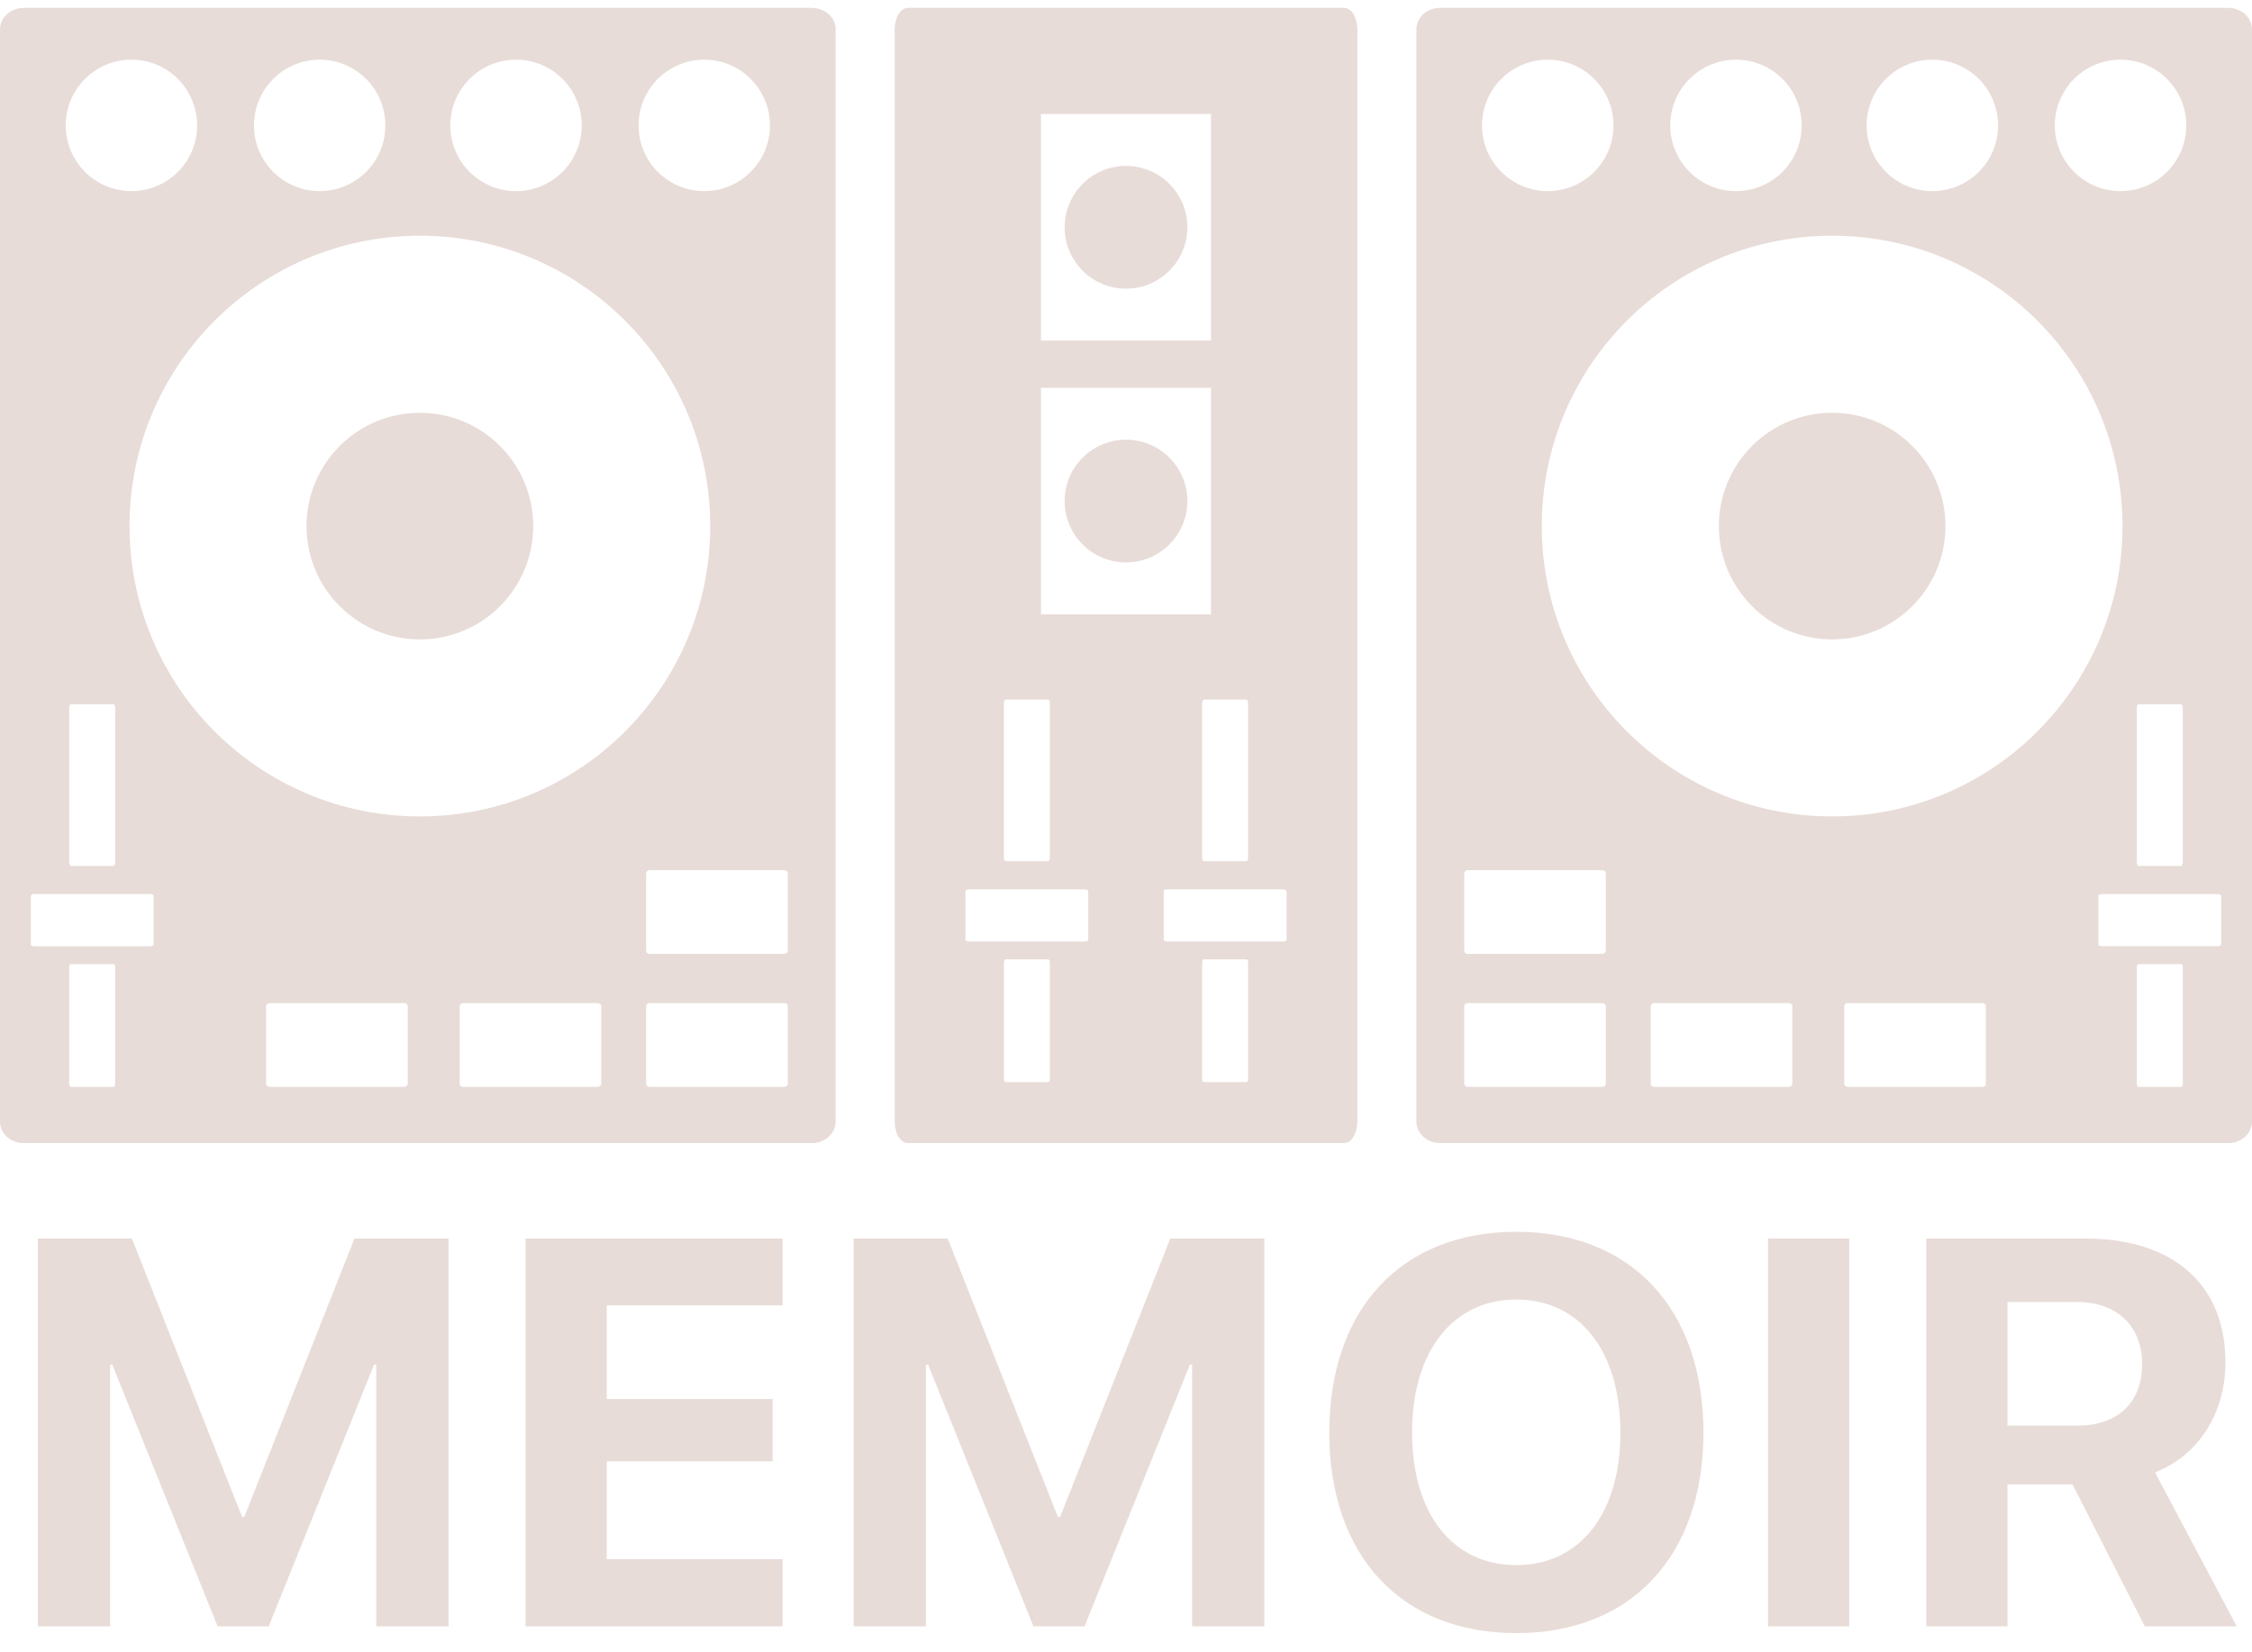
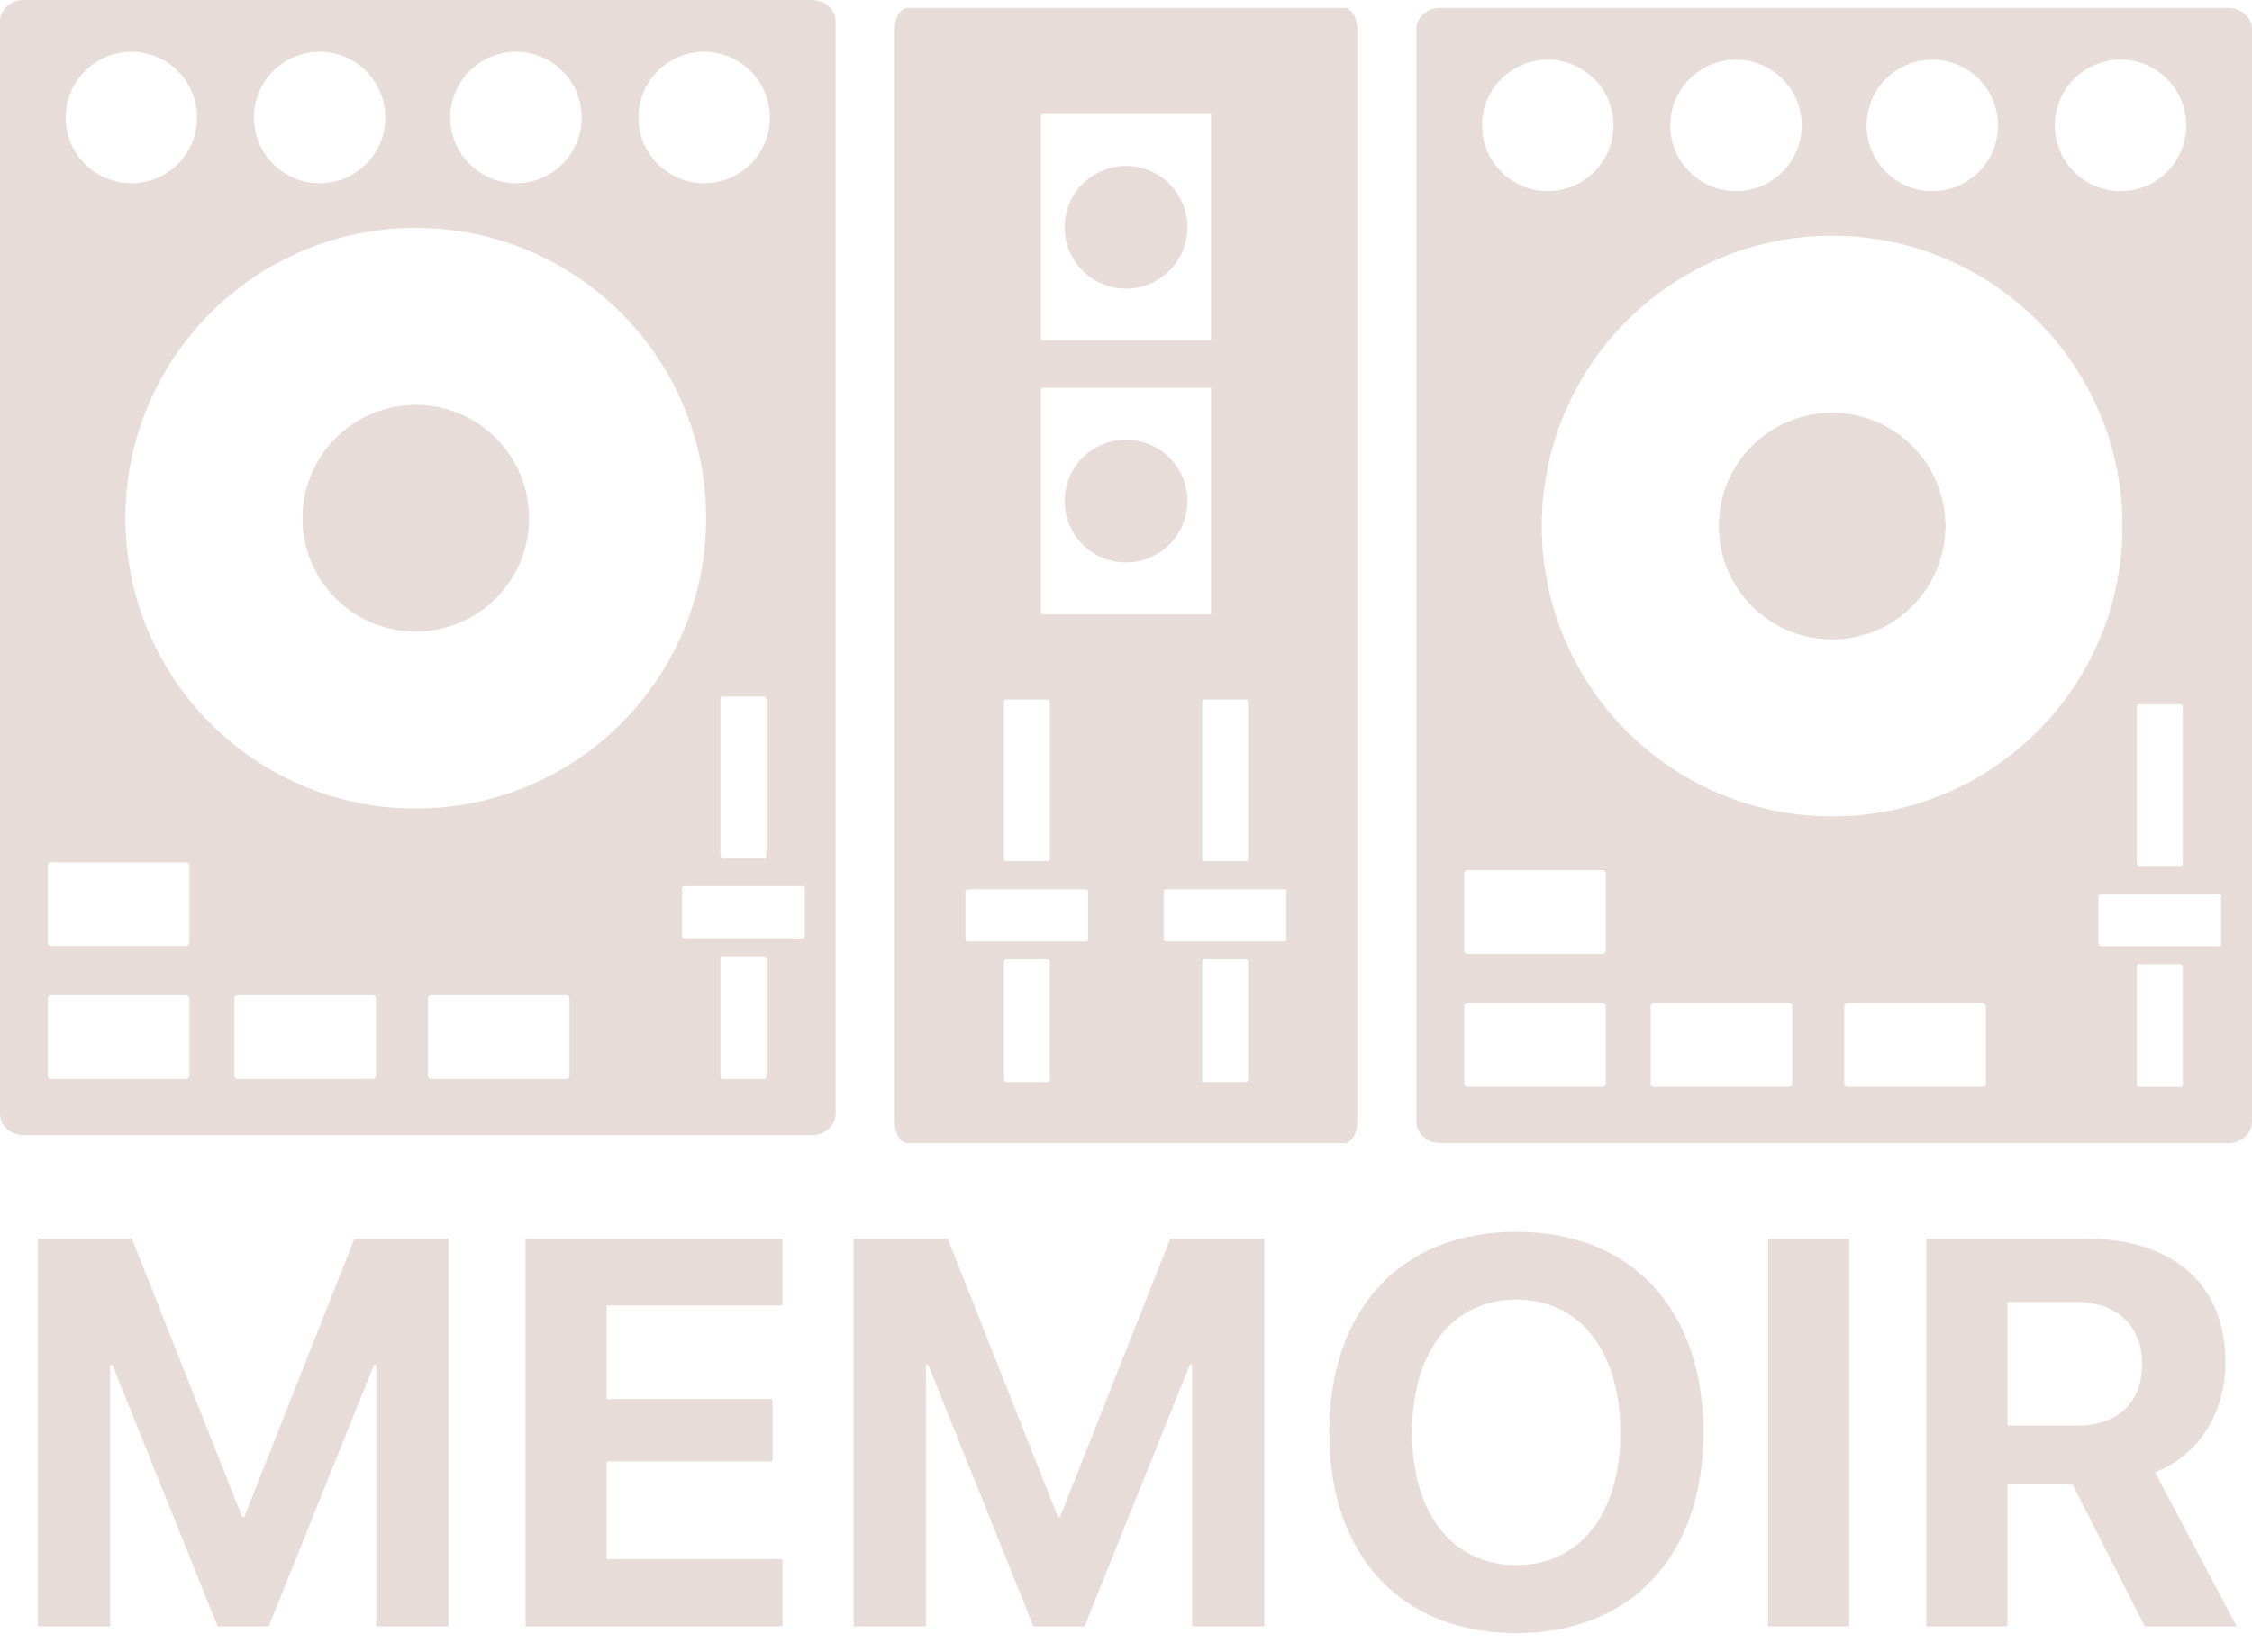
<svg xmlns="http://www.w3.org/2000/svg" width="90px" height="66px" viewBox="0 0 90 66" version="1.1">
  <g id="Page-1" stroke="none" stroke-width="1" fill="none" fill-rule="evenodd">
    <g id="noun_DJ-Controller_89693" fill="#E8DCD8" fill-rule="nonzero">
      <path d="M17.926,65 L15.036,65 L15.036,54.537 L14.95,54.537 L10.739,65 L8.698,65 L4.487,54.537 L4.401,54.537 L4.401,65 L1.512,65 L1.512,49.499 L5.271,49.499 L9.676,60.628 L9.762,60.628 L14.166,49.499 L17.926,49.499 L17.926,65 Z M31.273,62.314 L31.273,65 L21.004,65 L21.004,49.499 L31.273,49.499 L31.273,52.174 L24.248,52.174 L24.248,55.912 L30.876,55.912 L30.876,58.404 L24.248,58.404 L24.248,62.314 L31.273,62.314 Z M50.529,65 L47.64,65 L47.64,54.537 L47.554,54.537 L43.343,65 L41.302,65 L37.091,54.537 L37.005,54.537 L37.005,65 L34.115,65 L34.115,49.499 L37.875,49.499 L42.279,60.628 L42.365,60.628 L46.77,49.499 L50.529,49.499 L50.529,65 Z M60.601,49.23 C65.188,49.23 68.077,52.313 68.077,57.255 C68.077,62.186 65.188,65.269 60.601,65.269 C56.003,65.269 53.124,62.186 53.124,57.255 C53.124,52.313 56.003,49.23 60.601,49.23 Z M60.601,51.938 C58.065,51.938 56.433,54 56.433,57.255 C56.433,60.499 58.055,62.551 60.601,62.551 C63.136,62.551 64.758,60.499 64.758,57.255 C64.758,54 63.136,51.938 60.601,51.938 Z M73.905,65 L70.661,65 L70.661,49.499 L73.905,49.499 L73.905,65 Z M80.228,52.034 L80.228,56.976 L83.021,56.976 C84.653,56.976 85.609,56.041 85.609,54.505 C85.609,53.001 84.6,52.034 82.988,52.034 L80.228,52.034 Z M80.228,59.328 L80.228,65 L76.983,65 L76.983,49.499 L83.332,49.499 C86.898,49.499 88.939,51.379 88.939,54.44 C88.939,56.428 87.908,58.146 86.125,58.845 L89.391,65 L85.717,65 L82.827,59.328 L80.228,59.328 Z" id="MEMOIR" />
-       <path d="M89.05,0.314 L57.553,0.314 C57.029,0.314 56.605,0.699 56.605,1.172 L56.605,44.826 C56.605,45.3 57.029,45.684 57.553,45.684 L89.05,45.684 C89.574,45.684 90,45.299 90,44.826 L90,1.173 C90,0.699 89.574,0.314 89.05,0.314 Z M84.748,2.385 C86.198,2.385 87.373,3.562 87.373,5.013 C87.373,6.462 86.198,7.638 84.748,7.638 C83.296,7.638 82.12,6.461 82.12,5.013 C82.12,3.562 83.296,2.385 84.748,2.385 Z M77.224,2.385 C78.676,2.385 79.852,3.562 79.852,5.013 C79.852,6.462 78.676,7.638 77.224,7.638 C75.776,7.638 74.598,6.461 74.598,5.013 C74.598,3.562 75.775,2.385 77.224,2.385 Z M69.379,2.385 C70.829,2.385 72.004,3.562 72.004,5.013 C72.004,6.462 70.829,7.638 69.379,7.638 C67.929,7.638 66.751,6.461 66.751,5.013 C66.751,3.562 67.929,2.385 69.379,2.385 Z M61.855,2.385 C63.306,2.385 64.482,3.562 64.482,5.013 C64.482,6.462 63.306,7.638 61.855,7.638 C60.405,7.638 59.228,6.461 59.228,5.013 C59.229,3.562 60.405,2.385 61.855,2.385 Z M64.176,43.32 C64.176,43.384 64.11,43.438 64.026,43.438 L58.667,43.438 C58.585,43.438 58.518,43.384 58.518,43.32 L58.518,40.208 C58.518,40.144 58.585,40.09 58.667,40.09 L64.026,40.09 C64.11,40.09 64.176,40.144 64.176,40.208 L64.176,43.32 Z M64.176,38.005 C64.176,38.071 64.11,38.124 64.026,38.124 L58.667,38.124 C58.585,38.124 58.518,38.071 58.518,38.005 L58.518,34.893 C58.518,34.829 58.585,34.775 58.667,34.775 L64.026,34.775 C64.11,34.775 64.176,34.829 64.176,34.893 L64.176,38.005 Z M71.63,43.32 C71.63,43.384 71.562,43.438 71.481,43.438 L66.12,43.438 C66.037,43.438 65.971,43.384 65.971,43.32 L65.971,40.208 C65.971,40.144 66.037,40.09 66.12,40.09 L71.481,40.09 C71.562,40.09 71.63,40.144 71.63,40.208 L71.63,43.32 Z M79.365,43.32 C79.365,43.384 79.299,43.438 79.216,43.438 L73.857,43.438 C73.772,43.438 73.705,43.384 73.705,43.32 L73.705,40.208 C73.705,40.144 73.772,40.09 73.857,40.09 L79.216,40.09 C79.299,40.09 79.365,40.144 79.365,40.208 L79.365,43.32 Z M73.221,32.629 C66.812,32.629 61.617,27.434 61.617,21.025 C61.617,14.616 66.812,9.421 73.221,9.421 C79.629,9.421 84.825,14.616 84.825,21.025 C84.824,27.434 79.629,32.629 73.221,32.629 Z M87.234,28.319 L87.234,34.436 C87.234,34.531 87.205,34.607 87.169,34.607 L85.46,34.607 C85.425,34.607 85.397,34.531 85.397,34.436 L85.397,28.319 C85.397,28.226 85.425,28.148 85.46,28.148 L87.169,28.148 C87.205,28.148 87.234,28.227 87.234,28.319 Z M87.234,43.309 C87.234,43.38 87.205,43.439 87.169,43.439 L85.46,43.439 C85.425,43.439 85.397,43.38 85.397,43.309 L85.397,38.663 C85.397,38.592 85.425,38.533 85.46,38.533 L87.169,38.533 C87.205,38.533 87.234,38.592 87.234,38.663 L87.234,43.309 Z M88.768,37.743 C88.768,37.784 88.709,37.817 88.638,37.817 L83.992,37.817 C83.92,37.817 83.861,37.784 83.861,37.743 L83.861,35.806 C83.861,35.765 83.92,35.732 83.992,35.732 L88.638,35.732 C88.709,35.732 88.768,35.765 88.768,35.806 L88.768,37.743 Z M77.749,21.025 C77.749,23.525 75.721,25.554 73.221,25.554 C70.721,25.554 68.693,23.525 68.693,21.025 C68.693,18.524 70.721,16.497 73.221,16.497 C75.721,16.497 77.749,18.524 77.749,21.025 Z M0,1.173 L0,44.827 C0,45.301 0.426,45.685 0.95,45.685 L32.446,45.685 C32.971,45.685 33.396,45.3 33.396,44.827 L33.396,1.173 C33.396,0.699 32.971,0.315 32.446,0.315 L0.95,0.315 C0.426,0.314 0,0.699 0,1.173 Z M7.878,5.013 C7.878,6.462 6.703,7.638 5.253,7.638 C3.803,7.638 2.627,6.461 2.627,5.013 C2.627,3.562 3.804,2.385 5.253,2.385 C6.703,2.385 7.878,3.562 7.878,5.013 Z M2.83,28.148 L4.54,28.148 C4.575,28.148 4.604,28.226 4.604,28.319 L4.604,34.436 C4.604,34.531 4.575,34.607 4.54,34.607 L2.83,34.607 C2.794,34.607 2.765,34.531 2.765,34.436 L2.765,28.319 C2.765,28.227 2.794,28.148 2.83,28.148 Z M15.401,5.013 C15.401,6.462 14.226,7.638 12.775,7.638 C11.325,7.638 10.15,6.461 10.15,5.013 C10.15,3.562 11.326,2.385 12.775,2.385 C14.226,2.385 15.401,3.562 15.401,5.013 Z M23.249,5.013 C23.249,6.462 22.073,7.638 20.623,7.638 C19.173,7.638 17.996,6.461 17.996,5.013 C17.996,3.562 19.173,2.385 20.623,2.385 C22.073,2.385 23.249,3.562 23.249,5.013 Z M30.771,5.013 C30.771,6.462 29.595,7.638 28.145,7.638 C26.694,7.638 25.52,6.461 25.52,5.013 C25.52,3.562 26.694,2.385 28.145,2.385 C29.595,2.385 30.771,3.562 30.771,5.013 Z M25.823,40.208 C25.823,40.144 25.89,40.09 25.973,40.09 L31.333,40.09 C31.416,40.09 31.483,40.144 31.483,40.208 L31.483,43.32 C31.483,43.384 31.417,43.438 31.333,43.438 L25.973,43.438 C25.89,43.438 25.823,43.384 25.823,43.32 L25.823,40.208 Z M25.823,34.893 C25.823,34.829 25.89,34.775 25.973,34.775 L31.333,34.775 C31.416,34.775 31.483,34.829 31.483,34.893 L31.483,38.005 C31.483,38.071 31.417,38.124 31.333,38.124 L25.973,38.124 C25.89,38.124 25.823,38.071 25.823,38.005 L25.823,34.893 Z M18.371,40.208 C18.371,40.144 18.437,40.09 18.52,40.09 L23.88,40.09 C23.962,40.09 24.029,40.144 24.029,40.208 L24.029,43.32 C24.029,43.384 23.962,43.438 23.88,43.438 L18.52,43.438 C18.437,43.438 18.371,43.384 18.371,43.32 L18.371,40.208 Z M10.635,40.208 C10.635,40.144 10.702,40.09 10.786,40.09 L16.145,40.09 C16.228,40.09 16.296,40.144 16.296,40.208 L16.296,43.32 C16.296,43.384 16.229,43.438 16.145,43.438 L10.786,43.438 C10.702,43.438 10.635,43.384 10.635,43.32 L10.635,40.208 Z M5.177,21.025 C5.177,14.616 10.371,9.421 16.78,9.421 C23.189,9.421 28.384,14.616 28.384,21.025 C28.384,27.433 23.189,32.629 16.78,32.629 C10.371,32.629 5.177,27.434 5.177,21.025 Z M2.765,38.662 C2.765,38.591 2.794,38.532 2.83,38.532 L4.54,38.532 C4.575,38.532 4.604,38.591 4.604,38.662 L4.604,43.308 C4.604,43.379 4.575,43.438 4.54,43.438 L2.83,43.438 C2.794,43.438 2.765,43.379 2.765,43.308 L2.765,38.662 Z M1.231,35.807 C1.231,35.766 1.29,35.733 1.361,35.733 L6.007,35.733 C6.078,35.733 6.137,35.766 6.137,35.807 L6.137,37.744 C6.137,37.785 6.078,37.818 6.007,37.818 L1.362,37.818 C1.29,37.818 1.232,37.785 1.232,37.744 L1.232,35.807 L1.231,35.807 Z M16.78,16.498 C19.282,16.498 21.309,18.525 21.309,21.026 C21.309,23.526 19.282,25.555 16.78,25.555 C14.279,25.555 12.25,23.526 12.25,21.026 C12.25,18.524 14.279,16.498 16.78,16.498 Z M47.453,9.083 C47.453,10.438 46.354,11.536 45,11.536 C43.646,11.536 42.548,10.438 42.548,9.083 C42.548,7.728 43.645,6.631 45,6.631 C46.355,6.631 47.453,7.728 47.453,9.083 Z M53.72,0.314 L36.28,0.314 C35.99,0.314 35.756,0.699 35.756,1.172 L35.756,44.826 C35.756,45.3 35.99,45.684 36.28,45.684 L53.72,45.684 C54.01,45.684 54.245,45.299 54.245,44.826 L54.245,1.173 C54.245,0.699 54.01,0.314 53.72,0.314 Z M49.881,28.131 L49.881,34.248 C49.881,34.343 49.852,34.419 49.816,34.419 L48.109,34.419 C48.073,34.419 48.044,34.343 48.044,34.248 L48.044,28.131 C48.044,28.037 48.073,27.96 48.109,27.96 L49.816,27.96 C49.852,27.96 49.881,28.037 49.881,28.131 Z M41.604,4.554 L48.396,4.554 L48.396,13.611 L41.604,13.611 L41.604,4.554 Z M41.604,15.499 L48.396,15.499 L48.396,24.554 L41.604,24.554 L41.604,15.499 Z M40.118,28.131 C40.118,28.037 40.147,27.96 40.183,27.96 L41.891,27.96 C41.928,27.96 41.956,28.037 41.956,28.131 L41.956,34.248 C41.956,34.343 41.927,34.419 41.891,34.419 L40.183,34.419 C40.146,34.419 40.118,34.343 40.118,34.248 L40.118,28.131 Z M41.958,43.119 C41.958,43.191 41.929,43.249 41.893,43.249 L40.185,43.249 C40.148,43.249 40.12,43.191 40.12,43.119 L40.12,38.473 C40.12,38.401 40.149,38.343 40.185,38.343 L41.893,38.343 C41.93,38.343 41.958,38.401 41.958,38.473 L41.958,43.119 Z M43.491,37.556 C43.491,37.595 43.433,37.628 43.361,37.628 L38.715,37.628 C38.643,37.628 38.585,37.595 38.585,37.556 L38.585,35.618 C38.585,35.577 38.643,35.544 38.715,35.544 L43.361,35.544 C43.433,35.544 43.491,35.577 43.491,35.618 L43.491,37.556 Z M49.881,43.119 C49.881,43.191 49.852,43.249 49.816,43.249 L48.109,43.249 C48.073,43.249 48.044,43.191 48.044,43.119 L48.044,38.473 C48.044,38.401 48.073,38.343 48.109,38.343 L49.816,38.343 C49.852,38.343 49.881,38.401 49.881,38.473 L49.881,43.119 Z M51.416,37.556 C51.416,37.595 51.357,37.628 51.284,37.628 L46.64,37.628 C46.568,37.628 46.507,37.595 46.507,37.556 L46.507,35.618 C46.507,35.577 46.568,35.544 46.64,35.544 L51.284,35.544 C51.357,35.544 51.416,35.577 51.416,35.618 L51.416,37.556 Z M47.453,20.025 C47.453,21.38 46.354,22.478 45,22.478 C43.646,22.478 42.548,21.381 42.548,20.025 C42.548,18.671 43.645,17.574 45,17.574 C46.355,17.574 47.453,18.671 47.453,20.025 Z" id="Shape" />
+       <path d="M89.05,0.314 L57.553,0.314 C57.029,0.314 56.605,0.699 56.605,1.172 L56.605,44.826 C56.605,45.3 57.029,45.684 57.553,45.684 L89.05,45.684 C89.574,45.684 90,45.299 90,44.826 L90,1.173 C90,0.699 89.574,0.314 89.05,0.314 Z M84.748,2.385 C86.198,2.385 87.373,3.562 87.373,5.013 C87.373,6.462 86.198,7.638 84.748,7.638 C83.296,7.638 82.12,6.461 82.12,5.013 C82.12,3.562 83.296,2.385 84.748,2.385 Z M77.224,2.385 C78.676,2.385 79.852,3.562 79.852,5.013 C79.852,6.462 78.676,7.638 77.224,7.638 C75.776,7.638 74.598,6.461 74.598,5.013 C74.598,3.562 75.775,2.385 77.224,2.385 Z M69.379,2.385 C70.829,2.385 72.004,3.562 72.004,5.013 C72.004,6.462 70.829,7.638 69.379,7.638 C67.929,7.638 66.751,6.461 66.751,5.013 C66.751,3.562 67.929,2.385 69.379,2.385 Z M61.855,2.385 C63.306,2.385 64.482,3.562 64.482,5.013 C64.482,6.462 63.306,7.638 61.855,7.638 C60.405,7.638 59.228,6.461 59.228,5.013 C59.229,3.562 60.405,2.385 61.855,2.385 Z M64.176,43.32 C64.176,43.384 64.11,43.438 64.026,43.438 L58.667,43.438 C58.585,43.438 58.518,43.384 58.518,43.32 L58.518,40.208 C58.518,40.144 58.585,40.09 58.667,40.09 L64.026,40.09 C64.11,40.09 64.176,40.144 64.176,40.208 L64.176,43.32 Z M64.176,38.005 C64.176,38.071 64.11,38.124 64.026,38.124 L58.667,38.124 C58.585,38.124 58.518,38.071 58.518,38.005 L58.518,34.893 C58.518,34.829 58.585,34.775 58.667,34.775 L64.026,34.775 C64.11,34.775 64.176,34.829 64.176,34.893 L64.176,38.005 Z M71.63,43.32 C71.63,43.384 71.562,43.438 71.481,43.438 L66.12,43.438 C66.037,43.438 65.971,43.384 65.971,43.32 L65.971,40.208 C65.971,40.144 66.037,40.09 66.12,40.09 L71.481,40.09 C71.562,40.09 71.63,40.144 71.63,40.208 L71.63,43.32 Z M79.365,43.32 C79.365,43.384 79.299,43.438 79.216,43.438 L73.857,43.438 C73.772,43.438 73.705,43.384 73.705,43.32 L73.705,40.208 C73.705,40.144 73.772,40.09 73.857,40.09 L79.216,40.09 C79.299,40.09 79.365,40.144 79.365,40.208 L79.365,43.32 Z M73.221,32.629 C66.812,32.629 61.617,27.434 61.617,21.025 C61.617,14.616 66.812,9.421 73.221,9.421 C79.629,9.421 84.825,14.616 84.825,21.025 C84.824,27.434 79.629,32.629 73.221,32.629 Z M87.234,28.319 L87.234,34.436 C87.234,34.531 87.205,34.607 87.169,34.607 L85.46,34.607 C85.425,34.607 85.397,34.531 85.397,34.436 L85.397,28.319 C85.397,28.226 85.425,28.148 85.46,28.148 L87.169,28.148 C87.205,28.148 87.234,28.227 87.234,28.319 Z M87.234,43.309 C87.234,43.38 87.205,43.439 87.169,43.439 L85.46,43.439 C85.425,43.439 85.397,43.38 85.397,43.309 L85.397,38.663 C85.397,38.592 85.425,38.533 85.46,38.533 L87.169,38.533 C87.205,38.533 87.234,38.592 87.234,38.663 L87.234,43.309 Z M88.768,37.743 C88.768,37.784 88.709,37.817 88.638,37.817 L83.992,37.817 C83.92,37.817 83.861,37.784 83.861,37.743 L83.861,35.806 C83.861,35.765 83.92,35.732 83.992,35.732 L88.638,35.732 C88.709,35.732 88.768,35.765 88.768,35.806 L88.768,37.743 Z M77.749,21.025 C77.749,23.525 75.721,25.554 73.221,25.554 C70.721,25.554 68.693,23.525 68.693,21.025 C68.693,18.524 70.721,16.497 73.221,16.497 C75.721,16.497 77.749,18.524 77.749,21.025 Z M32.445,3.55271368e-15 L0.948,3.55271368e-15 C0.424,3.55271368e-15 0,0.385 0,0.858 L0,44.512 C0,44.986 0.424,45.37 0.948,45.37 L32.445,45.37 C32.969,45.37 33.395,44.985 33.395,44.512 L33.395,0.859 C33.395,0.385 32.969,3.55271368e-15 32.445,3.55271368e-15 Z M28.143,2.071 C29.593,2.071 30.768,3.248 30.768,4.699 C30.768,6.148 29.593,7.324 28.143,7.324 C26.691,7.324 25.515,6.147 25.515,4.699 C25.515,3.248 26.691,2.071 28.143,2.071 Z M20.619,2.071 C22.071,2.071 23.247,3.248 23.247,4.699 C23.247,6.148 22.071,7.324 20.619,7.324 C19.171,7.324 17.993,6.147 17.993,4.699 C17.993,3.248 19.17,2.071 20.619,2.071 Z M12.774,2.071 C14.224,2.071 15.399,3.248 15.399,4.699 C15.399,6.148 14.224,7.324 12.774,7.324 C11.324,7.324 10.146,6.147 10.146,4.699 C10.146,3.248 11.324,2.071 12.774,2.071 Z M5.25,2.071 C6.701,2.071 7.877,3.248 7.877,4.699 C7.877,6.148 6.701,7.324 5.25,7.324 C3.8,7.324 2.623,6.147 2.623,4.699 C2.624,3.248 3.8,2.071 5.25,2.071 Z M7.571,43.006 C7.571,43.07 7.505,43.124 7.421,43.124 L2.062,43.124 C1.98,43.124 1.913,43.07 1.913,43.006 L1.913,39.894 C1.913,39.83 1.98,39.776 2.062,39.776 L7.421,39.776 C7.505,39.776 7.571,39.83 7.571,39.894 L7.571,43.006 Z M7.571,37.691 C7.571,37.757 7.505,37.81 7.421,37.81 L2.062,37.81 C1.98,37.81 1.913,37.757 1.913,37.691 L1.913,34.579 C1.913,34.515 1.98,34.461 2.062,34.461 L7.421,34.461 C7.505,34.461 7.571,34.515 7.571,34.579 L7.571,37.691 Z M15.025,43.006 C15.025,43.07 14.957,43.124 14.876,43.124 L9.515,43.124 C9.432,43.124 9.366,43.07 9.366,43.006 L9.366,39.894 C9.366,39.83 9.432,39.776 9.515,39.776 L14.876,39.776 C14.957,39.776 15.025,39.83 15.025,39.894 L15.025,43.006 Z M22.76,43.006 C22.76,43.07 22.694,43.124 22.611,43.124 L17.252,43.124 C17.167,43.124 17.1,43.07 17.1,43.006 L17.1,39.894 C17.1,39.83 17.167,39.776 17.252,39.776 L22.611,39.776 C22.694,39.776 22.76,39.83 22.76,39.894 L22.76,43.006 Z M16.616,32.315 C10.207,32.315 5.012,27.12 5.012,20.711 C5.012,14.302 10.207,9.107 16.616,9.107 C23.024,9.107 28.22,14.302 28.22,20.711 C28.219,27.12 23.024,32.315 16.616,32.315 Z M30.629,28.005 L30.629,34.122 C30.629,34.217 30.6,34.293 30.564,34.293 L28.855,34.293 C28.82,34.293 28.792,34.217 28.792,34.122 L28.792,28.005 C28.792,27.912 28.82,27.834 28.855,27.834 L30.564,27.834 C30.6,27.834 30.629,27.913 30.629,28.005 Z M30.629,42.995 C30.629,43.066 30.6,43.125 30.564,43.125 L28.855,43.125 C28.82,43.125 28.792,43.066 28.792,42.995 L28.792,38.349 C28.792,38.278 28.82,38.219 28.855,38.219 L30.564,38.219 C30.6,38.219 30.629,38.278 30.629,38.349 L30.629,42.995 Z M32.163,37.429 C32.163,37.47 32.104,37.503 32.033,37.503 L27.387,37.503 C27.315,37.503 27.256,37.47 27.256,37.429 L27.256,35.492 C27.256,35.451 27.315,35.418 27.387,35.418 L32.033,35.418 C32.104,35.418 32.163,35.451 32.163,35.492 L32.163,37.429 Z M21.144,20.711 C21.144,23.211 19.116,25.24 16.616,25.24 C14.116,25.24 12.088,23.211 12.088,20.711 C12.088,18.21 14.116,16.183 16.616,16.183 C19.116,16.183 21.144,18.21 21.144,20.711 Z M47.453,9.083 C47.453,10.438 46.354,11.536 45,11.536 C43.646,11.536 42.548,10.438 42.548,9.083 C42.548,7.728 43.645,6.631 45,6.631 C46.355,6.631 47.453,7.728 47.453,9.083 Z M53.72,0.314 L36.28,0.314 C35.99,0.314 35.756,0.699 35.756,1.172 L35.756,44.826 C35.756,45.3 35.99,45.684 36.28,45.684 L53.72,45.684 C54.01,45.684 54.245,45.299 54.245,44.826 L54.245,1.173 C54.245,0.699 54.01,0.314 53.72,0.314 Z M49.881,28.131 L49.881,34.248 C49.881,34.343 49.852,34.419 49.816,34.419 L48.109,34.419 C48.073,34.419 48.044,34.343 48.044,34.248 L48.044,28.131 C48.044,28.037 48.073,27.96 48.109,27.96 L49.816,27.96 C49.852,27.96 49.881,28.037 49.881,28.131 Z M41.604,4.554 L48.396,4.554 L48.396,13.611 L41.604,13.611 L41.604,4.554 Z M41.604,15.499 L48.396,15.499 L48.396,24.554 L41.604,24.554 L41.604,15.499 Z M40.118,28.131 C40.118,28.037 40.147,27.96 40.183,27.96 L41.891,27.96 C41.928,27.96 41.956,28.037 41.956,28.131 L41.956,34.248 C41.956,34.343 41.927,34.419 41.891,34.419 L40.183,34.419 C40.146,34.419 40.118,34.343 40.118,34.248 L40.118,28.131 Z M41.958,43.119 C41.958,43.191 41.929,43.249 41.893,43.249 L40.185,43.249 C40.148,43.249 40.12,43.191 40.12,43.119 L40.12,38.473 C40.12,38.401 40.149,38.343 40.185,38.343 L41.893,38.343 C41.93,38.343 41.958,38.401 41.958,38.473 L41.958,43.119 Z M43.491,37.556 C43.491,37.595 43.433,37.628 43.361,37.628 L38.715,37.628 C38.643,37.628 38.585,37.595 38.585,37.556 L38.585,35.618 C38.585,35.577 38.643,35.544 38.715,35.544 L43.361,35.544 C43.433,35.544 43.491,35.577 43.491,35.618 L43.491,37.556 Z M49.881,43.119 C49.881,43.191 49.852,43.249 49.816,43.249 L48.109,43.249 C48.073,43.249 48.044,43.191 48.044,43.119 L48.044,38.473 C48.044,38.401 48.073,38.343 48.109,38.343 L49.816,38.343 C49.852,38.343 49.881,38.401 49.881,38.473 L49.881,43.119 Z M51.416,37.556 C51.416,37.595 51.357,37.628 51.284,37.628 L46.64,37.628 C46.568,37.628 46.507,37.595 46.507,37.556 L46.507,35.618 C46.507,35.577 46.568,35.544 46.64,35.544 L51.284,35.544 C51.357,35.544 51.416,35.577 51.416,35.618 L51.416,37.556 Z M47.453,20.025 C47.453,21.38 46.354,22.478 45,22.478 C43.646,22.478 42.548,21.381 42.548,20.025 C42.548,18.671 43.645,17.574 45,17.574 C46.355,17.574 47.453,18.671 47.453,20.025 Z" id="Shape" />
    </g>
  </g>
</svg>
